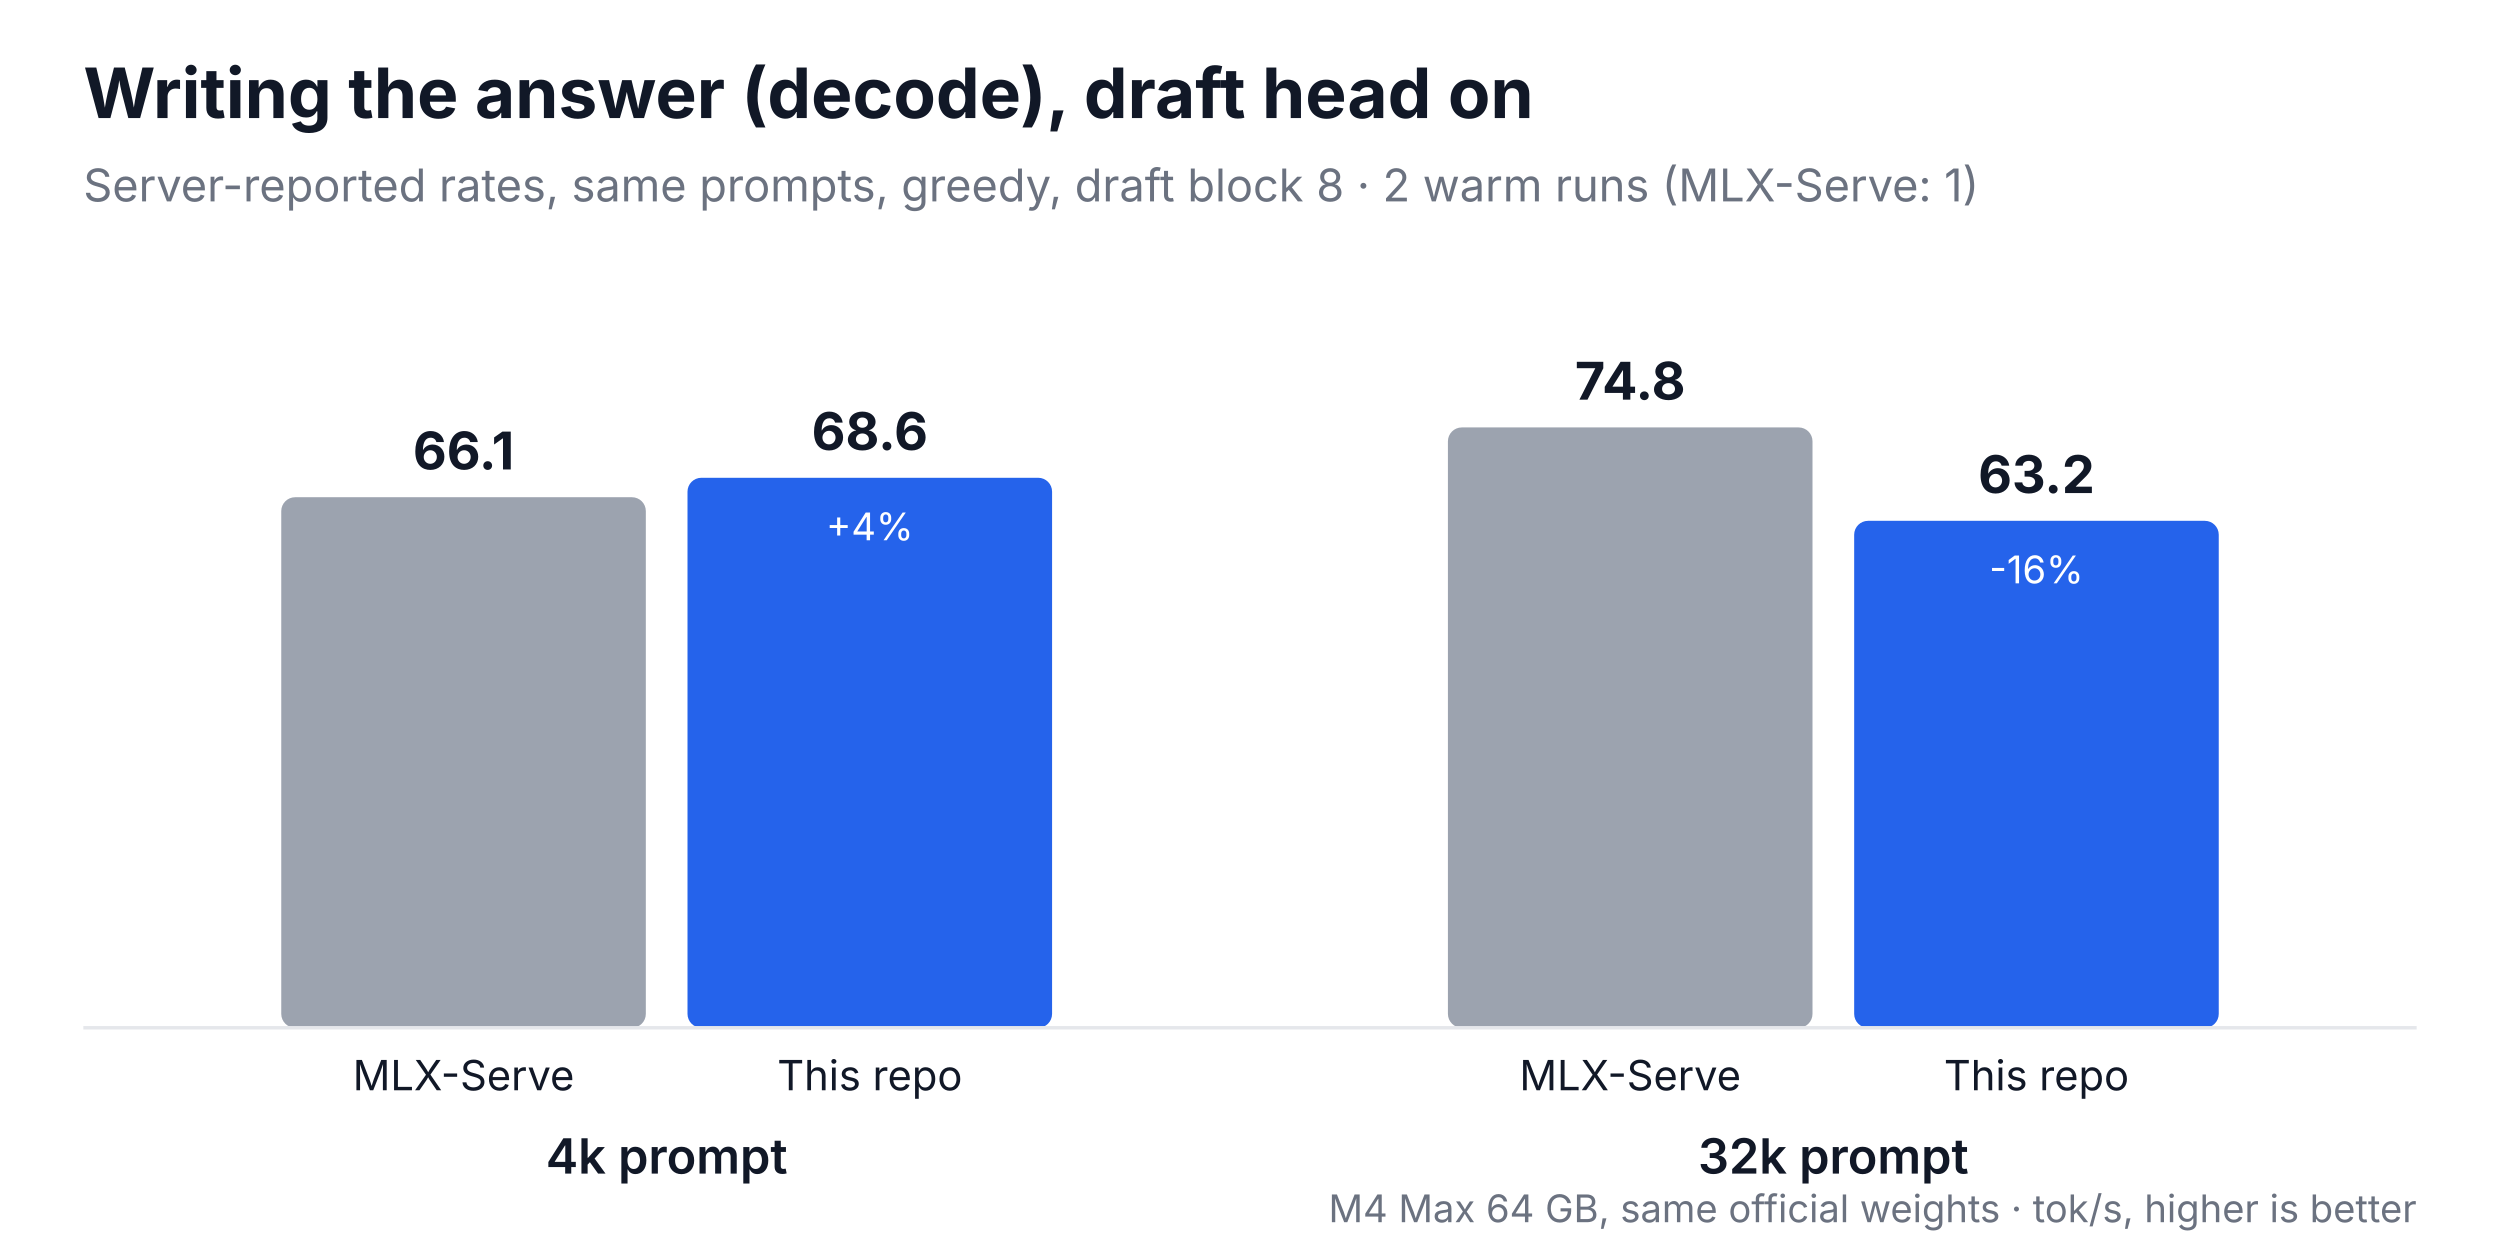
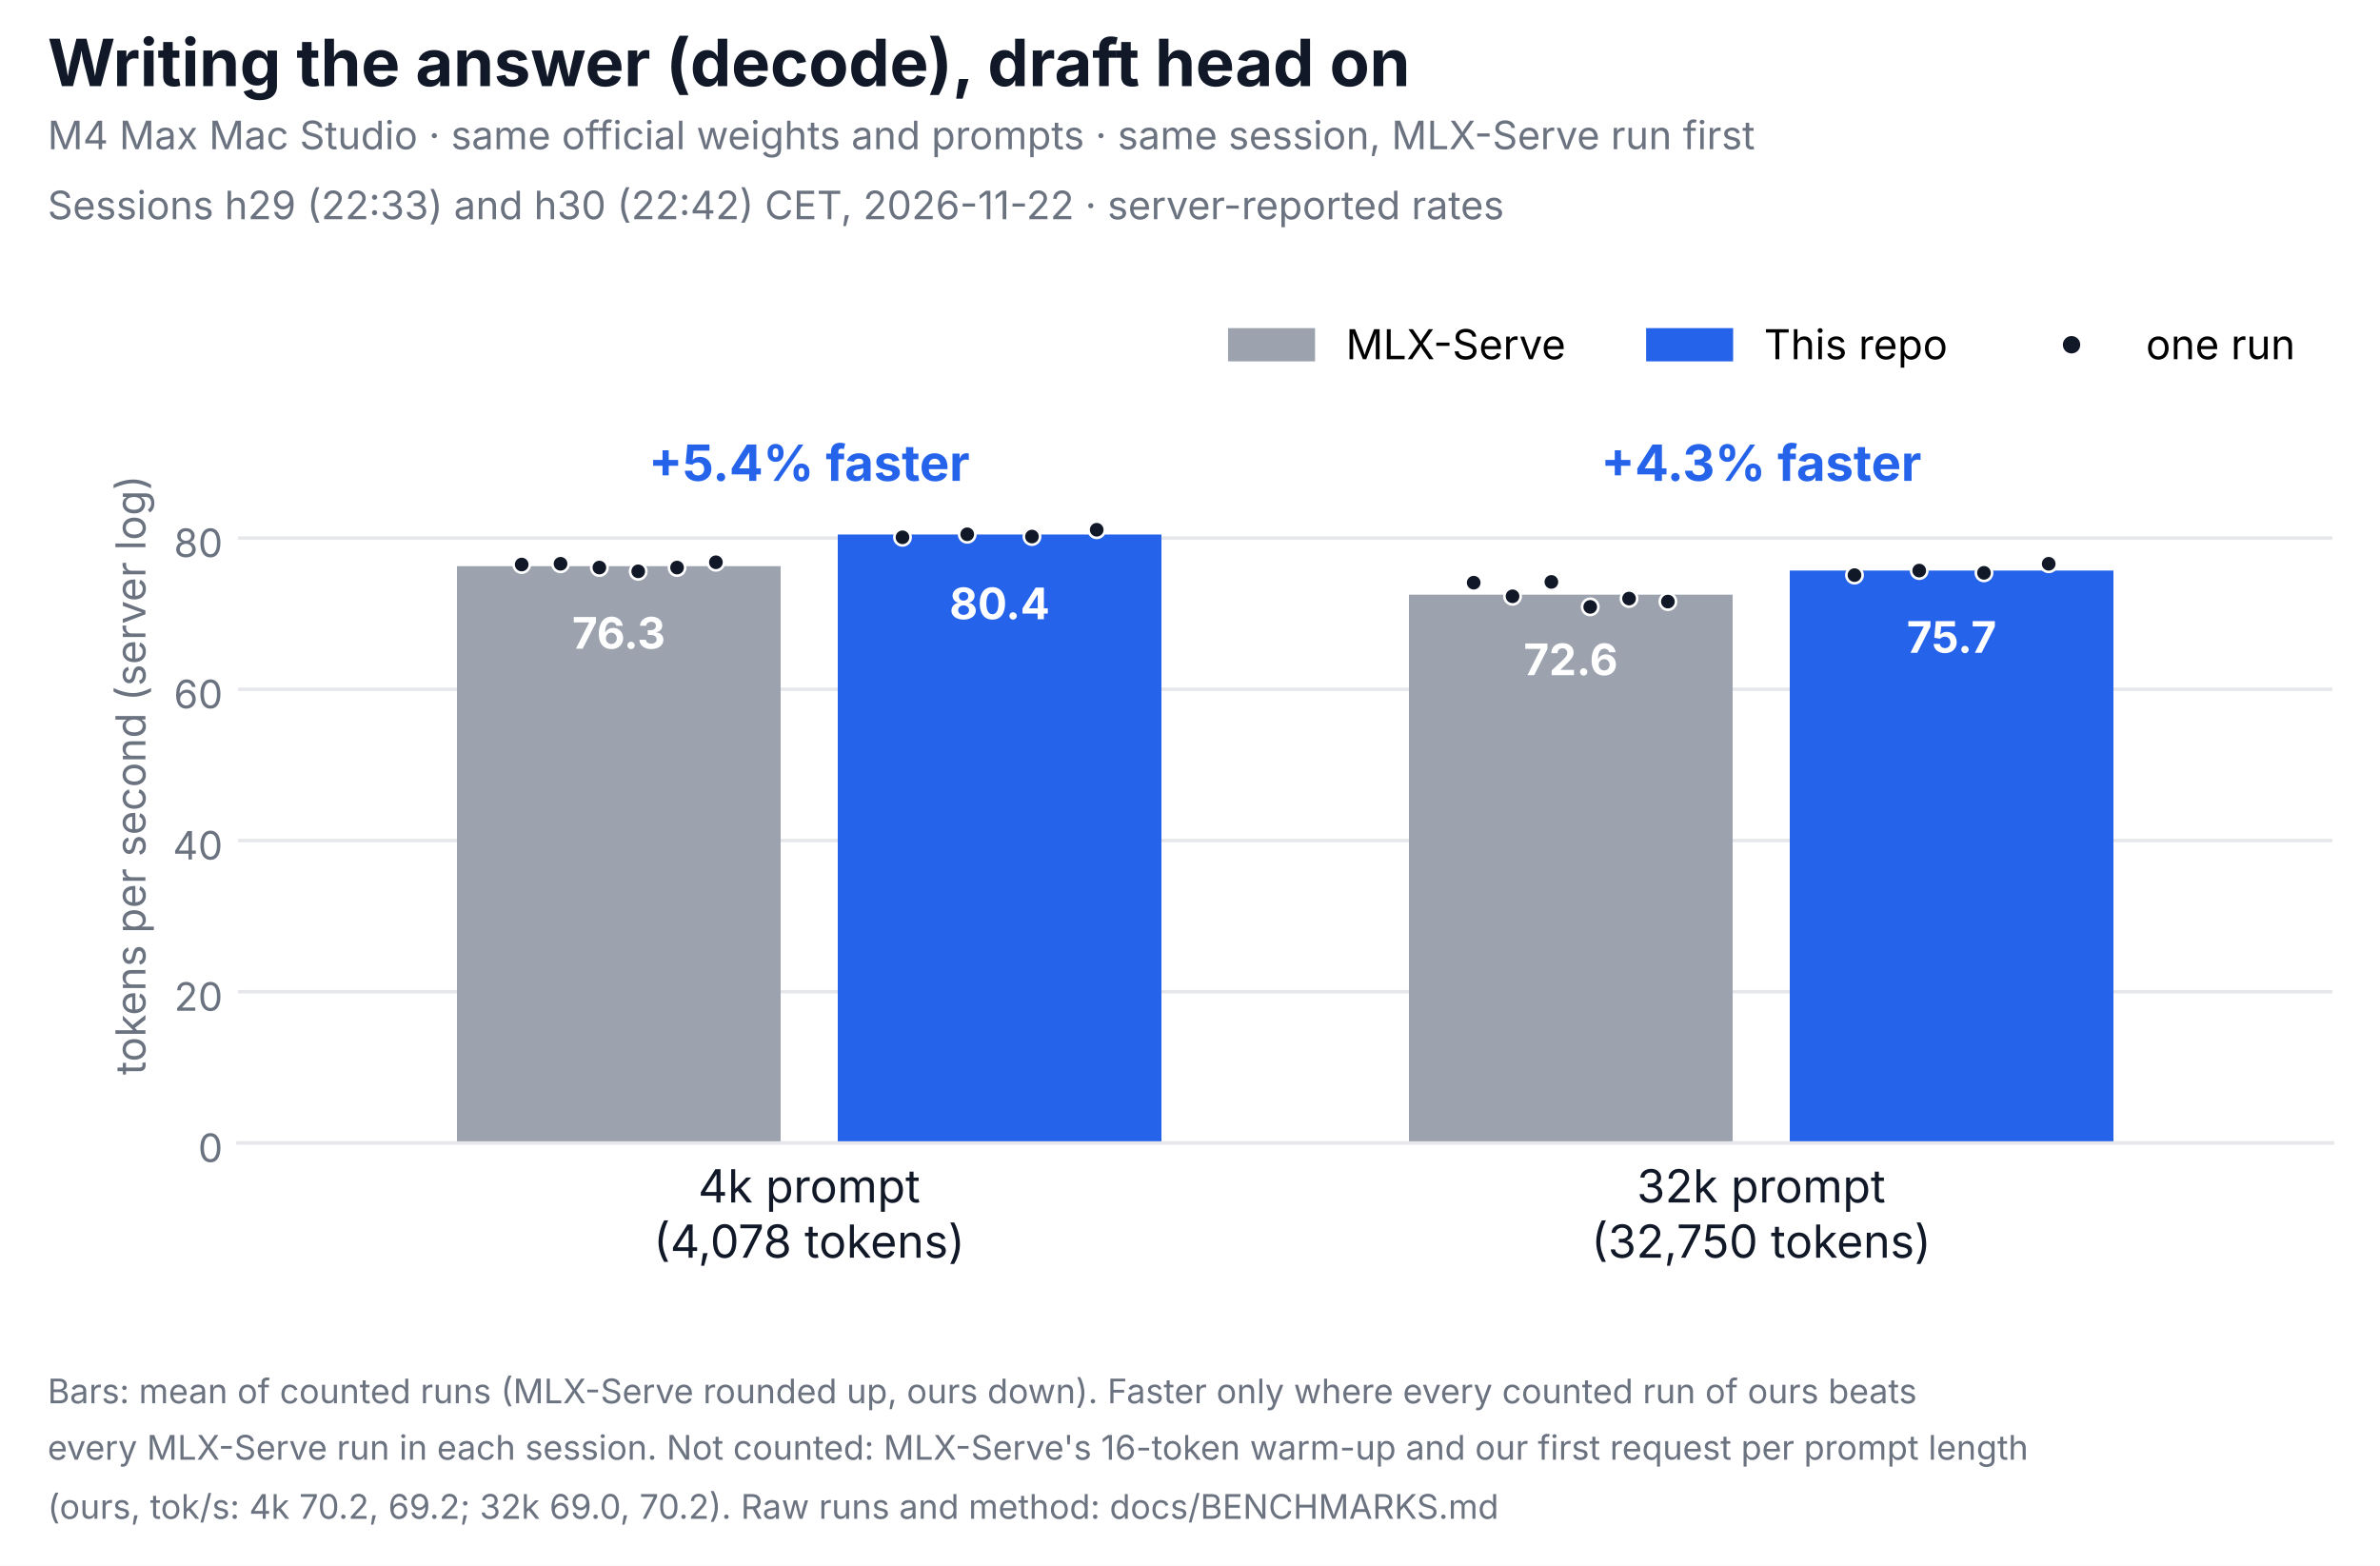
- <svg xmlns="http://www.w3.org/2000/svg" width="720" height="360" viewBox="0 0 720 360" font-family="Inter, -apple-system, Segoe UI, Helvetica, Arial, sans-serif">
-   <rect width="720" height="360" fill="#ffffff" />
-   <text x="24" y="34" font-size="20" font-weight="700" fill="#111827">Writing the answer (decode), draft head on</text>
-   <text x="24" y="58" font-size="13" fill="#6b7280">Server-reported rates, same prompts, greedy, draft block 8 · 2 warm runs (MLX-Serve: 1)</text>
-   <rect x="81.0" y="143.2" width="105.0" height="152.8" rx="4" fill="#9ca3af" />
-   <text x="133.5" y="135.2" font-size="15" font-weight="700" text-anchor="middle" fill="#111827">66.1</text>
-   <text x="133.5" y="314.0" font-size="12" text-anchor="middle" fill="#111827">MLX-Serve</text>
-   <rect x="198.0" y="137.6" width="105.0" height="158.4" rx="4" fill="#2563eb" />
-   <text x="250.5" y="129.6" font-size="15" font-weight="700" text-anchor="middle" fill="#111827">68.6</text>
-   <text x="250.5" y="314.0" font-size="12" text-anchor="middle" fill="#111827">This repo</text>
-   <text x="250.5" y="155.6" font-size="11" text-anchor="middle" fill="#ffffff">+4%</text>
-   <text x="192.0" y="338.0" font-size="14" font-weight="600" text-anchor="middle" fill="#111827">4k prompt</text>
-   <rect x="417.0" y="123.1" width="105.0" height="172.9" rx="4" fill="#9ca3af" />
-   <text x="469.5" y="115.1" font-size="15" font-weight="700" text-anchor="middle" fill="#111827">74.8</text>
-   <text x="469.5" y="314.0" font-size="12" text-anchor="middle" fill="#111827">MLX-Serve</text>
-   <rect x="534.0" y="150.0" width="105.0" height="146.0" rx="4" fill="#2563eb" />
-   <text x="586.5" y="142.0" font-size="15" font-weight="700" text-anchor="middle" fill="#111827">63.2</text>
-   <text x="586.5" y="314.0" font-size="12" text-anchor="middle" fill="#111827">This repo</text>
-   <text x="586.5" y="168.0" font-size="11" text-anchor="middle" fill="#ffffff">-16%</text>
-   <text x="528.0" y="338.0" font-size="14" font-weight="600" text-anchor="middle" fill="#111827">32k prompt</text>
-   <line x1="24" y1="296" x2="696" y2="296" stroke="#e5e7eb" />
-   <text x="696" y="352" font-size="11" text-anchor="end" fill="#6b7280">M4 Max 64 GB, same official weights · tok/s, higher is better</text>
+ <svg xmlns="http://www.w3.org/2000/svg" xmlns:xlink="http://www.w3.org/1999/xlink" width="547.2pt" height="360pt" viewBox="0 0 547.2 360" version="1.1">
+   <defs>
+     <style type="text/css">*{stroke-linejoin: round; stroke-linecap: butt}</style>
+   </defs>
+   <g id="figure_1">
+     <g id="patch_1">
+       <path d="M 0 360  L 547.2 360  L 547.2 0  L 0 0  z " style="fill: #ffffff" />
+     </g>
+     <g id="axes_1">
+       <g id="patch_2">
+         <path d="M 54.72 262.8  L 536.256 262.8  L 536.256 93.6  L 54.72 93.6  z " style="fill: #ffffff" />
+       </g>
+       <g id="matplotlib.axis_1">
+         <g id="xtick_1">
+           <g id="line2d_1" />
+           <g id="text_1">
+             <text style="font-size: 10.5px; font-family: 'Inter', 'Helvetica Neue', 'Helvetica', 'Arial', 'DejaVu Sans', sans-serif; fill: #111827" transform="translate(160.515 276.4719)">4k prompt</text>
+             <text style="font-size: 10.5px; font-family: 'Inter', 'Helvetica Neue', 'Helvetica', 'Arial', 'DejaVu Sans', sans-serif; fill: #111827" transform="translate(150.2824 289.1765)">(4,078 tokens)</text>
+           </g>
+         </g>
+         <g id="xtick_2">
+           <g id="line2d_2" />
+           <g id="text_2">
+             <text style="font-size: 10.5px; font-family: 'Inter', 'Helvetica Neue', 'Helvetica', 'Arial', 'DejaVu Sans', sans-serif; fill: #111827" transform="translate(376.3417 276.4719)">32k prompt</text>
+             <text style="font-size: 10.5px; font-family: 'Inter', 'Helvetica Neue', 'Helvetica', 'Arial', 'DejaVu Sans', sans-serif; fill: #111827" transform="translate(365.8803 289.1765)">(32,750 tokens)</text>
+           </g>
+         </g>
+       </g>
+       <g id="matplotlib.axis_2">
+         <g id="ytick_1">
+           <g id="line2d_3">
+             <path d="M 54.72 262.8  L 536.256 262.8  " clip-path="url(#pbc66b1392f)" style="fill: none; stroke: #e5e7eb; stroke-width: 0.8; stroke-linecap: square" />
+           </g>
+           <g id="line2d_4" />
+           <g id="text_3">
+             <text style="font-size: 9px; font-family: 'Inter', 'Helvetica Neue', 'Helvetica', 'Arial', 'DejaVu Sans', sans-serif; text-anchor: end; fill: #6b7280" x="51.22" y="267.159" transform="rotate(-0 51.22 267.1594)">0</text>
+           </g>
+         </g>
+         <g id="ytick_2">
+           <g id="line2d_5">
+             <path d="M 54.72 228.028  L 536.256 228.028  " clip-path="url(#pbc66b1392f)" style="fill: none; stroke: #e5e7eb; stroke-width: 0.8; stroke-linecap: square" />
+           </g>
+           <g id="line2d_6" />
+           <g id="text_4">
+             <text style="font-size: 9px; font-family: 'Inter', 'Helvetica Neue', 'Helvetica', 'Arial', 'DejaVu Sans', sans-serif; text-anchor: end; fill: #6b7280" x="51.22" y="232.387" transform="rotate(-0 51.22 232.3875)">20</text>
+           </g>
+         </g>
+         <g id="ytick_3">
+           <g id="line2d_7">
+             <path d="M 54.72 193.256  L 536.256 193.256  " clip-path="url(#pbc66b1392f)" style="fill: none; stroke: #e5e7eb; stroke-width: 0.8; stroke-linecap: square" />
+           </g>
+           <g id="line2d_8" />
+           <g id="text_5">
+             <text style="font-size: 9px; font-family: 'Inter', 'Helvetica Neue', 'Helvetica', 'Arial', 'DejaVu Sans', sans-serif; text-anchor: end; fill: #6b7280" x="51.22" y="197.616" transform="rotate(-0 51.22 197.6156)">40</text>
+           </g>
+         </g>
+         <g id="ytick_4">
+           <g id="line2d_9">
+             <path d="M 54.72 158.484  L 536.256 158.484  " clip-path="url(#pbc66b1392f)" style="fill: none; stroke: #e5e7eb; stroke-width: 0.8; stroke-linecap: square" />
+           </g>
+           <g id="line2d_10" />
+           <g id="text_6">
+             <text style="font-size: 9px; font-family: 'Inter', 'Helvetica Neue', 'Helvetica', 'Arial', 'DejaVu Sans', sans-serif; text-anchor: end; fill: #6b7280" x="51.22" y="162.844" transform="rotate(-0 51.22 162.8437)">60</text>
+           </g>
+         </g>
+         <g id="ytick_5">
+           <g id="line2d_11">
+             <path d="M 54.72 123.712  L 536.256 123.712  " clip-path="url(#pbc66b1392f)" style="fill: none; stroke: #e5e7eb; stroke-width: 0.8; stroke-linecap: square" />
+           </g>
+           <g id="line2d_12" />
+           <g id="text_7">
+             <text style="font-size: 9px; font-family: 'Inter', 'Helvetica Neue', 'Helvetica', 'Arial', 'DejaVu Sans', sans-serif; text-anchor: end; fill: #6b7280" x="51.22" y="128.072" transform="rotate(-0 51.22 128.0718)">80</text>
+           </g>
+         </g>
+         <g id="text_8">
+           <text style="font-size: 9.5px; font-family: 'Inter', 'Helvetica Neue', 'Helvetica', 'Arial', 'DejaVu Sans', sans-serif; text-anchor: middle; fill: #6b7280" x="33.437" y="178.2" transform="rotate(-90 33.43662 178.2)">tokens per second (server log)</text>
+         </g>
+       </g>
+       <g id="patch_3">
+         <path d="M 105.062 262.8  L 179.482 262.8  L 179.482 130.174  L 105.062 130.174  z " clip-path="url(#pbc66b1392f)" style="fill: #9ca3af" />
+       </g>
+       <g id="patch_4">
+         <path d="M 192.614 262.8  L 267.034 262.8  L 267.034 122.887  L 192.614 122.887  z " clip-path="url(#pbc66b1392f)" style="fill: #2563eb" />
+       </g>
+       <g id="patch_5">
+         <path d="M 323.942 262.8  L 398.362 262.8  L 398.362 136.723  L 323.942 136.723  z " clip-path="url(#pbc66b1392f)" style="fill: #9ca3af" />
+       </g>
+       <g id="patch_6">
+         <path d="M 411.494 262.8  L 485.914 262.8  L 485.914 131.188  L 411.494 131.188  z " clip-path="url(#pbc66b1392f)" style="fill: #2563eb" />
+       </g>
+       <g id="patch_7">
+         <path d="M 54.72 262.8  L 536.256 262.8  " style="fill: none; stroke: #e5e7eb; stroke-width: 0.8; stroke-linejoin: miter; stroke-linecap: square" />
+       </g>
+       <g id="PathCollection_1">
+         <defs>
+           <path id="m5e04ec7094" d="M 0 1.871  C 0.496 1.871 0.972 1.674 1.323 1.323  C 1.674 0.972 1.871 0.496 1.871 0  C 1.871 -0.496 1.674 -0.972 1.323 -1.323  C 0.972 -1.674 0.496 -1.871 0 -1.871  C -0.496 -1.871 -0.972 -1.674 -1.323 -1.323  C -1.674 -0.972 -1.871 -0.496 -1.871 0  C -1.871 0.496 -1.674 0.972 -1.323 1.323  C -0.972 1.674 -0.496 1.871 0 1.871  z " style="stroke: #ffffff; stroke-width: 0.6" />
+         </defs>
+         <g clip-path="url(#pbc66b1392f)">
+           <use xlink:href="#m5e04ec7094" x="119.946" y="129.798" style="fill: #111827; stroke: #ffffff; stroke-width: 0.6" />
+           <use xlink:href="#m5e04ec7094" x="128.877" y="129.624" style="fill: #111827; stroke: #ffffff; stroke-width: 0.6" />
+           <use xlink:href="#m5e04ec7094" x="137.807" y="130.493" style="fill: #111827; stroke: #ffffff; stroke-width: 0.6" />
+           <use xlink:href="#m5e04ec7094" x="146.737" y="131.362" style="fill: #111827; stroke: #ffffff; stroke-width: 0.6" />
+           <use xlink:href="#m5e04ec7094" x="155.667" y="130.493" style="fill: #111827; stroke: #ffffff; stroke-width: 0.6" />
+           <use xlink:href="#m5e04ec7094" x="164.598" y="129.276" style="fill: #111827; stroke: #ffffff; stroke-width: 0.6" />
+         </g>
+       </g>
+       <g id="PathCollection_2">
+         <g clip-path="url(#pbc66b1392f)">
+           <use xlink:href="#m5e04ec7094" x="207.498" y="123.539" style="fill: #111827; stroke: #ffffff; stroke-width: 0.6" />
+           <use xlink:href="#m5e04ec7094" x="222.382" y="122.843" style="fill: #111827; stroke: #ffffff; stroke-width: 0.6" />
+           <use xlink:href="#m5e04ec7094" x="237.266" y="123.365" style="fill: #111827; stroke: #ffffff; stroke-width: 0.6" />
+           <use xlink:href="#m5e04ec7094" x="252.15" y="121.8" style="fill: #111827; stroke: #ffffff; stroke-width: 0.6" />
+         </g>
+       </g>
+       <g id="text_9">
+         <text style="font-weight: 700; font-size: 11.5px; font-family: 'Inter', 'Helvetica Neue', 'Helvetica', 'Arial', 'DejaVu Sans', sans-serif; text-anchor: middle; fill: #2563eb" x="186.048" y="110.566" transform="rotate(-0 186.048 110.5661)">+5.4% faster</text>
+       </g>
+       <g id="PathCollection_3">
+         <g clip-path="url(#pbc66b1392f)">
+           <use xlink:href="#m5e04ec7094" x="338.826" y="133.97" style="fill: #111827; stroke: #ffffff; stroke-width: 0.6" />
+           <use xlink:href="#m5e04ec7094" x="347.757" y="137.1" style="fill: #111827; stroke: #ffffff; stroke-width: 0.6" />
+           <use xlink:href="#m5e04ec7094" x="356.687" y="133.796" style="fill: #111827; stroke: #ffffff; stroke-width: 0.6" />
+           <use xlink:href="#m5e04ec7094" x="365.617" y="139.534" style="fill: #111827; stroke: #ffffff; stroke-width: 0.6" />
+           <use xlink:href="#m5e04ec7094" x="374.547" y="137.621" style="fill: #111827; stroke: #ffffff; stroke-width: 0.6" />
+           <use xlink:href="#m5e04ec7094" x="383.478" y="138.317" style="fill: #111827; stroke: #ffffff; stroke-width: 0.6" />
+         </g>
+       </g>
+       <g id="PathCollection_4">
+         <g clip-path="url(#pbc66b1392f)">
+           <use xlink:href="#m5e04ec7094" x="426.378" y="132.232" style="fill: #111827; stroke: #ffffff; stroke-width: 0.6" />
+           <use xlink:href="#m5e04ec7094" x="441.262" y="131.188" style="fill: #111827; stroke: #ffffff; stroke-width: 0.6" />
+           <use xlink:href="#m5e04ec7094" x="456.146" y="131.71" style="fill: #111827; stroke: #ffffff; stroke-width: 0.6" />
+           <use xlink:href="#m5e04ec7094" x="471.03" y="129.624" style="fill: #111827; stroke: #ffffff; stroke-width: 0.6" />
+         </g>
+       </g>
+       <g id="text_10">
+         <text style="font-weight: 700; font-size: 11.5px; font-family: 'Inter', 'Helvetica Neue', 'Helvetica', 'Arial', 'DejaVu Sans', sans-serif; text-anchor: middle; fill: #2563eb" x="404.928" y="110.566" transform="rotate(-0 404.928 110.5661)">+4.3% faster</text>
+       </g>
+       <g id="text_11">
+         <text style="font-weight: 700; font-size: 10px; font-family: 'Inter', 'Helvetica Neue', 'Helvetica', 'Arial', 'DejaVu Sans', sans-serif; text-anchor: middle; fill: #ffffff" x="142.272" y="149.146" transform="rotate(-0 142.272 149.1455)">76.3</text>
+       </g>
+       <g id="text_12">
+         <text style="font-weight: 700; font-size: 10px; font-family: 'Inter', 'Helvetica Neue', 'Helvetica', 'Arial', 'DejaVu Sans', sans-serif; text-anchor: middle; fill: #ffffff" x="229.824" y="142.368" transform="rotate(-0 229.824 142.3681)">80.4</text>
+       </g>
+       <g id="text_13">
+         <text style="font-weight: 700; font-size: 10px; font-family: 'Inter', 'Helvetica Neue', 'Helvetica', 'Arial', 'DejaVu Sans', sans-serif; text-anchor: middle; fill: #ffffff" x="361.152" y="155.236" transform="rotate(-0 361.152 155.2358)">72.6</text>
+       </g>
+       <g id="text_14">
+         <text style="font-weight: 700; font-size: 10px; font-family: 'Inter', 'Helvetica Neue', 'Helvetica', 'Arial', 'DejaVu Sans', sans-serif; text-anchor: middle; fill: #ffffff" x="448.704" y="150.089" transform="rotate(-0 448.704 150.0887)">75.7</text>
+       </g>
+       <g id="legend_1">
+         <g id="patch_8">
+           <path d="M 282.846 82.589  L 301.846 82.589  L 301.846 75.939  L 282.846 75.939  z " style="fill: #9ca3af; stroke: #9ca3af; stroke-linejoin: miter" />
+         </g>
+         <g id="text_15">
+           <text style="font-size: 9.5px; font-family: 'Inter', 'Helvetica Neue', 'Helvetica', 'Arial', 'DejaVu Sans', sans-serif; text-anchor: start" x="309.446" y="82.589" transform="rotate(-0 309.4465 82.58912)">MLX-Serve</text>
+         </g>
+         <g id="patch_9">
+           <path d="M 378.975 82.589  L 397.975 82.589  L 397.975 75.939  L 378.975 75.939  z " style="fill: #2563eb; stroke: #2563eb; stroke-linejoin: miter" />
+         </g>
+         <g id="text_16">
+           <text style="font-size: 9.5px; font-family: 'Inter', 'Helvetica Neue', 'Helvetica', 'Arial', 'DejaVu Sans', sans-serif; text-anchor: start" x="405.575" y="82.589" transform="rotate(-0 405.5746 82.58912)">This repo</text>
+         </g>
+         <g id="line2d_13">
+           <defs>
+             <path id="m07a1071fa8" d="M 0 2.5  C 0.663 2.5 1.299 2.237 1.768 1.768  C 2.237 1.299 2.5 0.663 2.5 0  C 2.5 -0.663 2.237 -1.299 1.768 -1.768  C 1.299 -2.237 0.663 -2.5 0 -2.5  C -0.663 -2.5 -1.299 -2.237 -1.768 -1.768  C -2.237 -1.299 -2.5 -0.663 -2.5 0  C -2.5 0.663 -2.237 1.299 -1.768 1.768  C -1.299 2.237 -0.663 2.5 0 2.5  z " style="stroke: #ffffff" />
+           </defs>
+           <g>
+             <use xlink:href="#m07a1071fa8" x="476.281" y="79.264" style="fill: #111827; stroke: #ffffff" />
+           </g>
+         </g>
+         <g id="text_17">
+           <text style="font-size: 9.5px; font-family: 'Inter', 'Helvetica Neue', 'Helvetica', 'Arial', 'DejaVu Sans', sans-serif; text-anchor: start" x="493.381" y="82.589" transform="rotate(-0 493.3813 82.58912)">one run</text>
+         </g>
+       </g>
+     </g>
+     <g id="text_18">
+       <text style="font-weight: 700; font-size: 15px; font-family: 'Inter', 'Helvetica Neue', 'Helvetica', 'Arial', 'DejaVu Sans', sans-serif; text-anchor: start; fill: #111827" x="10.944" y="19.8" transform="rotate(-0 10.944 19.8)">Writing the answer (decode), draft head on</text>
+     </g>
+     <g id="text_19">
+       <text style="font-size: 9px; font-family: 'Inter', 'Helvetica Neue', 'Helvetica', 'Arial', 'DejaVu Sans', sans-serif; fill: #6b7280" transform="translate(10.944 34.30415)">M4 Max Mac Studio · same official weights and prompts · same session, MLX-Serve run first</text>
+       <text style="font-size: 9px; font-family: 'Inter', 'Helvetica Neue', 'Helvetica', 'Arial', 'DejaVu Sans', sans-serif; fill: #6b7280" transform="translate(10.944 50.4)">Sessions h29 (22:33) and h30 (22:42) CET, 2026-11-22 · server-reported rates</text>
+     </g>
+     <g id="text_20">
+       <text style="font-size: 7.8px; font-family: 'Inter', 'Helvetica Neue', 'Helvetica', 'Arial', 'DejaVu Sans', sans-serif; fill: #6b7280" transform="translate(10.944 322.6471)">Bars: mean of counted runs (MLX-Serve rounded up, ours down). Faster only where every counted run of ours beats</text>
+       <text style="font-size: 7.8px; font-family: 'Inter', 'Helvetica Neue', 'Helvetica', 'Arial', 'DejaVu Sans', sans-serif; fill: #6b7280" transform="translate(10.944 335.61)">every MLX-Serve run in each session. Not counted: MLX-Serve's 16-token warm-up and our first request per prompt length</text>
+       <text style="font-size: 7.8px; font-family: 'Inter', 'Helvetica Neue', 'Helvetica', 'Arial', 'DejaVu Sans', sans-serif; fill: #6b7280" transform="translate(10.944 349.2)">(ours, tok/s: 4k 70.2, 69.2; 32k 69.0, 70.2). Raw runs and method: docs/BENCHMARKS.md</text>
+     </g>
+   </g>
+   <defs>
+     <clipPath id="pbc66b1392f">
+       <rect x="54.72" y="93.6" width="481.536" height="169.2" />
+     </clipPath>
+   </defs>
</svg>
